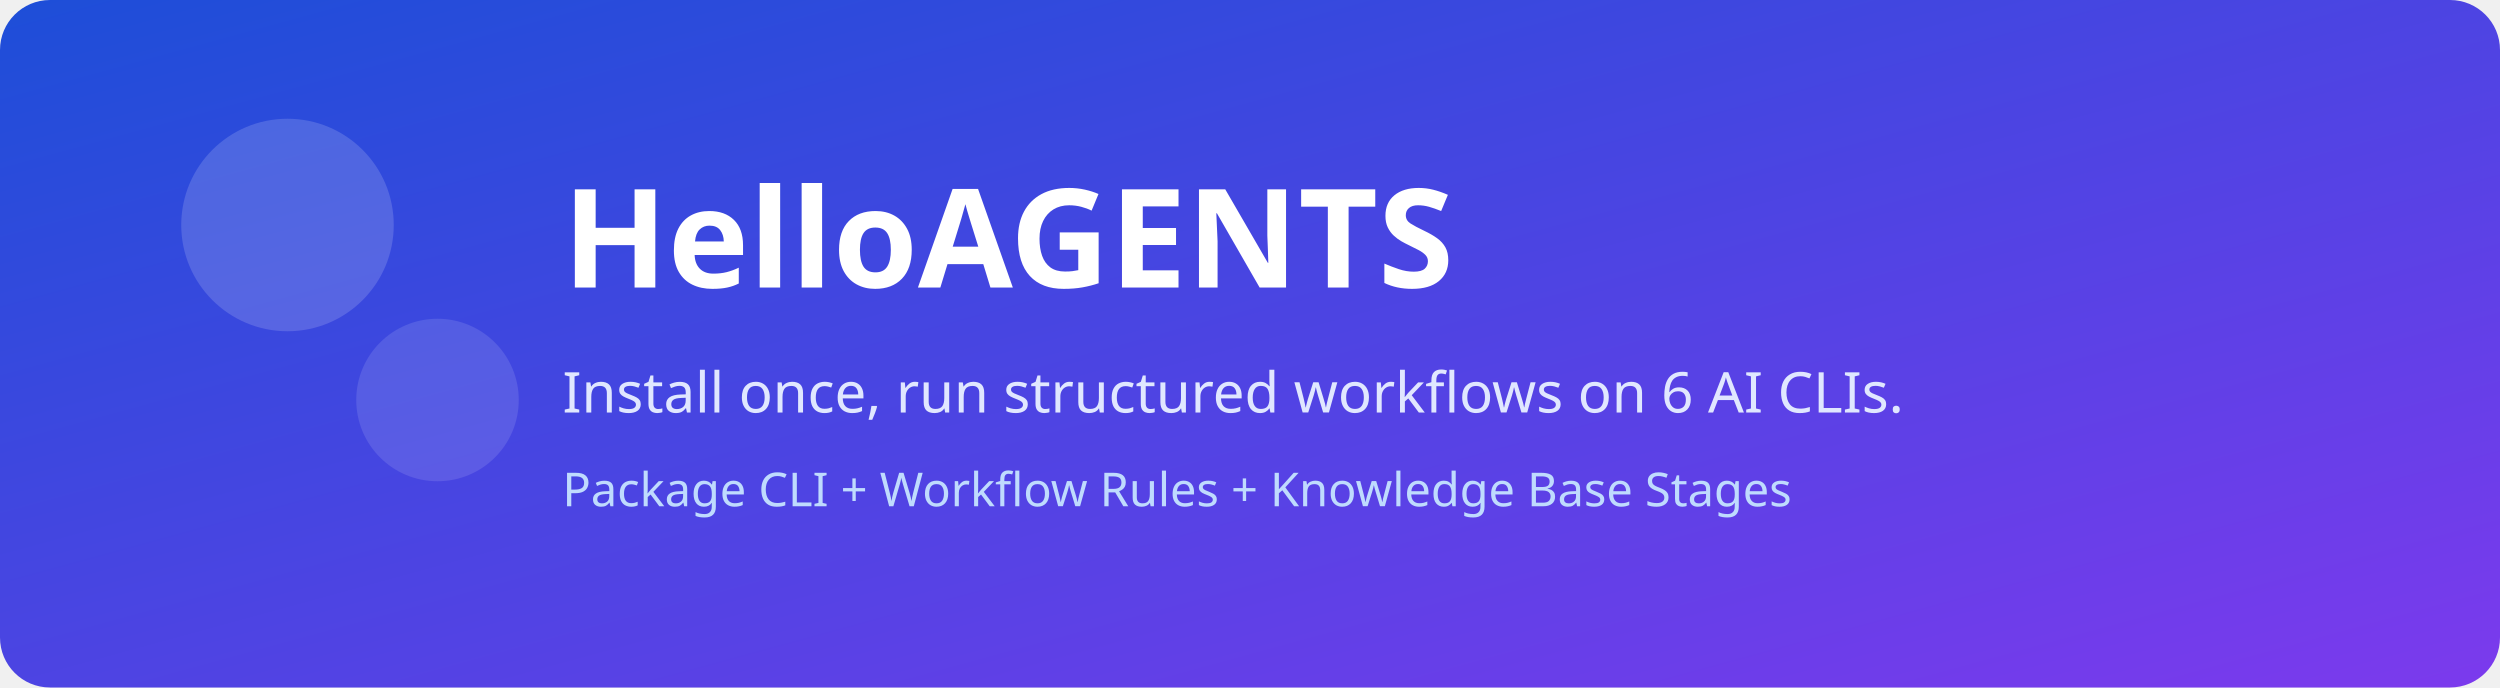
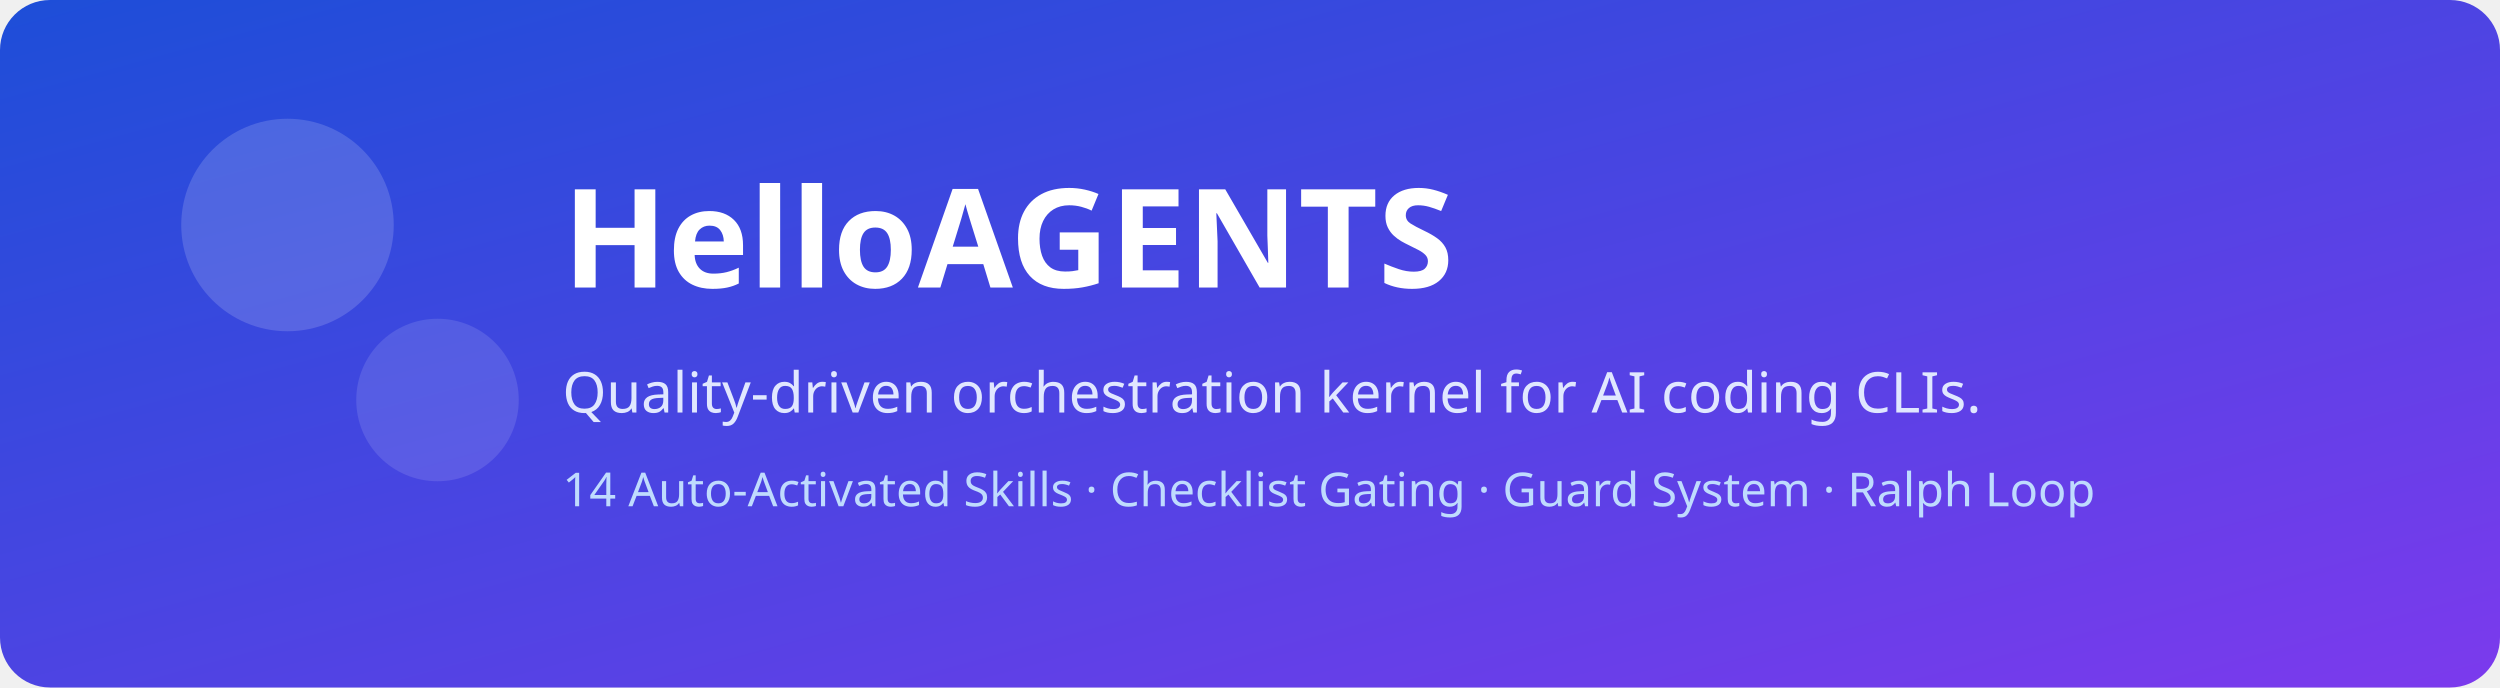
<svg xmlns="http://www.w3.org/2000/svg" viewBox="0 0 800 220" role="img" aria-labelledby="title desc">
  <defs>
    <linearGradient id="bg" x1="0" y1="0" x2="1" y2="1">
      <stop offset="0%" stop-color="#1d4ed8" />
      <stop offset="100%" stop-color="#7c3aed" />
    </linearGradient>
  </defs>
  <rect width="800" height="220" rx="16" fill="url(#bg)" />
  <circle cx="92" cy="72" r="34" fill="rgba(255,255,255,0.16)" />
  <circle cx="140" cy="128" r="26" fill="rgba(255,255,255,0.12)" />
  <text x="180" y="92" fill="#ffffff" font-size="44" font-family="system-ui, sans-serif" font-weight="700">HelloAGENTS</text>
-   <text x="180" y="132" fill="#e0e7ff" font-size="18" font-family="system-ui, sans-serif">Install once, run structured workflows on 6 AI CLIs.</text>
-   <text x="180" y="162" fill="#bfdbfe" font-size="15" font-family="system-ui, sans-serif">Package CLI + Workflow Rules + Knowledge Base Stages</text>
+   <text x="180" y="132" fill="#e0e7ff" font-size="18" font-family="system-ui, sans-serif">Quality-driven orchestration kernel for AI coding CLIs.</text>
+   <text x="180" y="162" fill="#bfdbfe" font-size="15" font-family="system-ui, sans-serif">14 Auto-Activated Skills · Checklist Gating · Guard System · Ralph Loop</text>
</svg>
